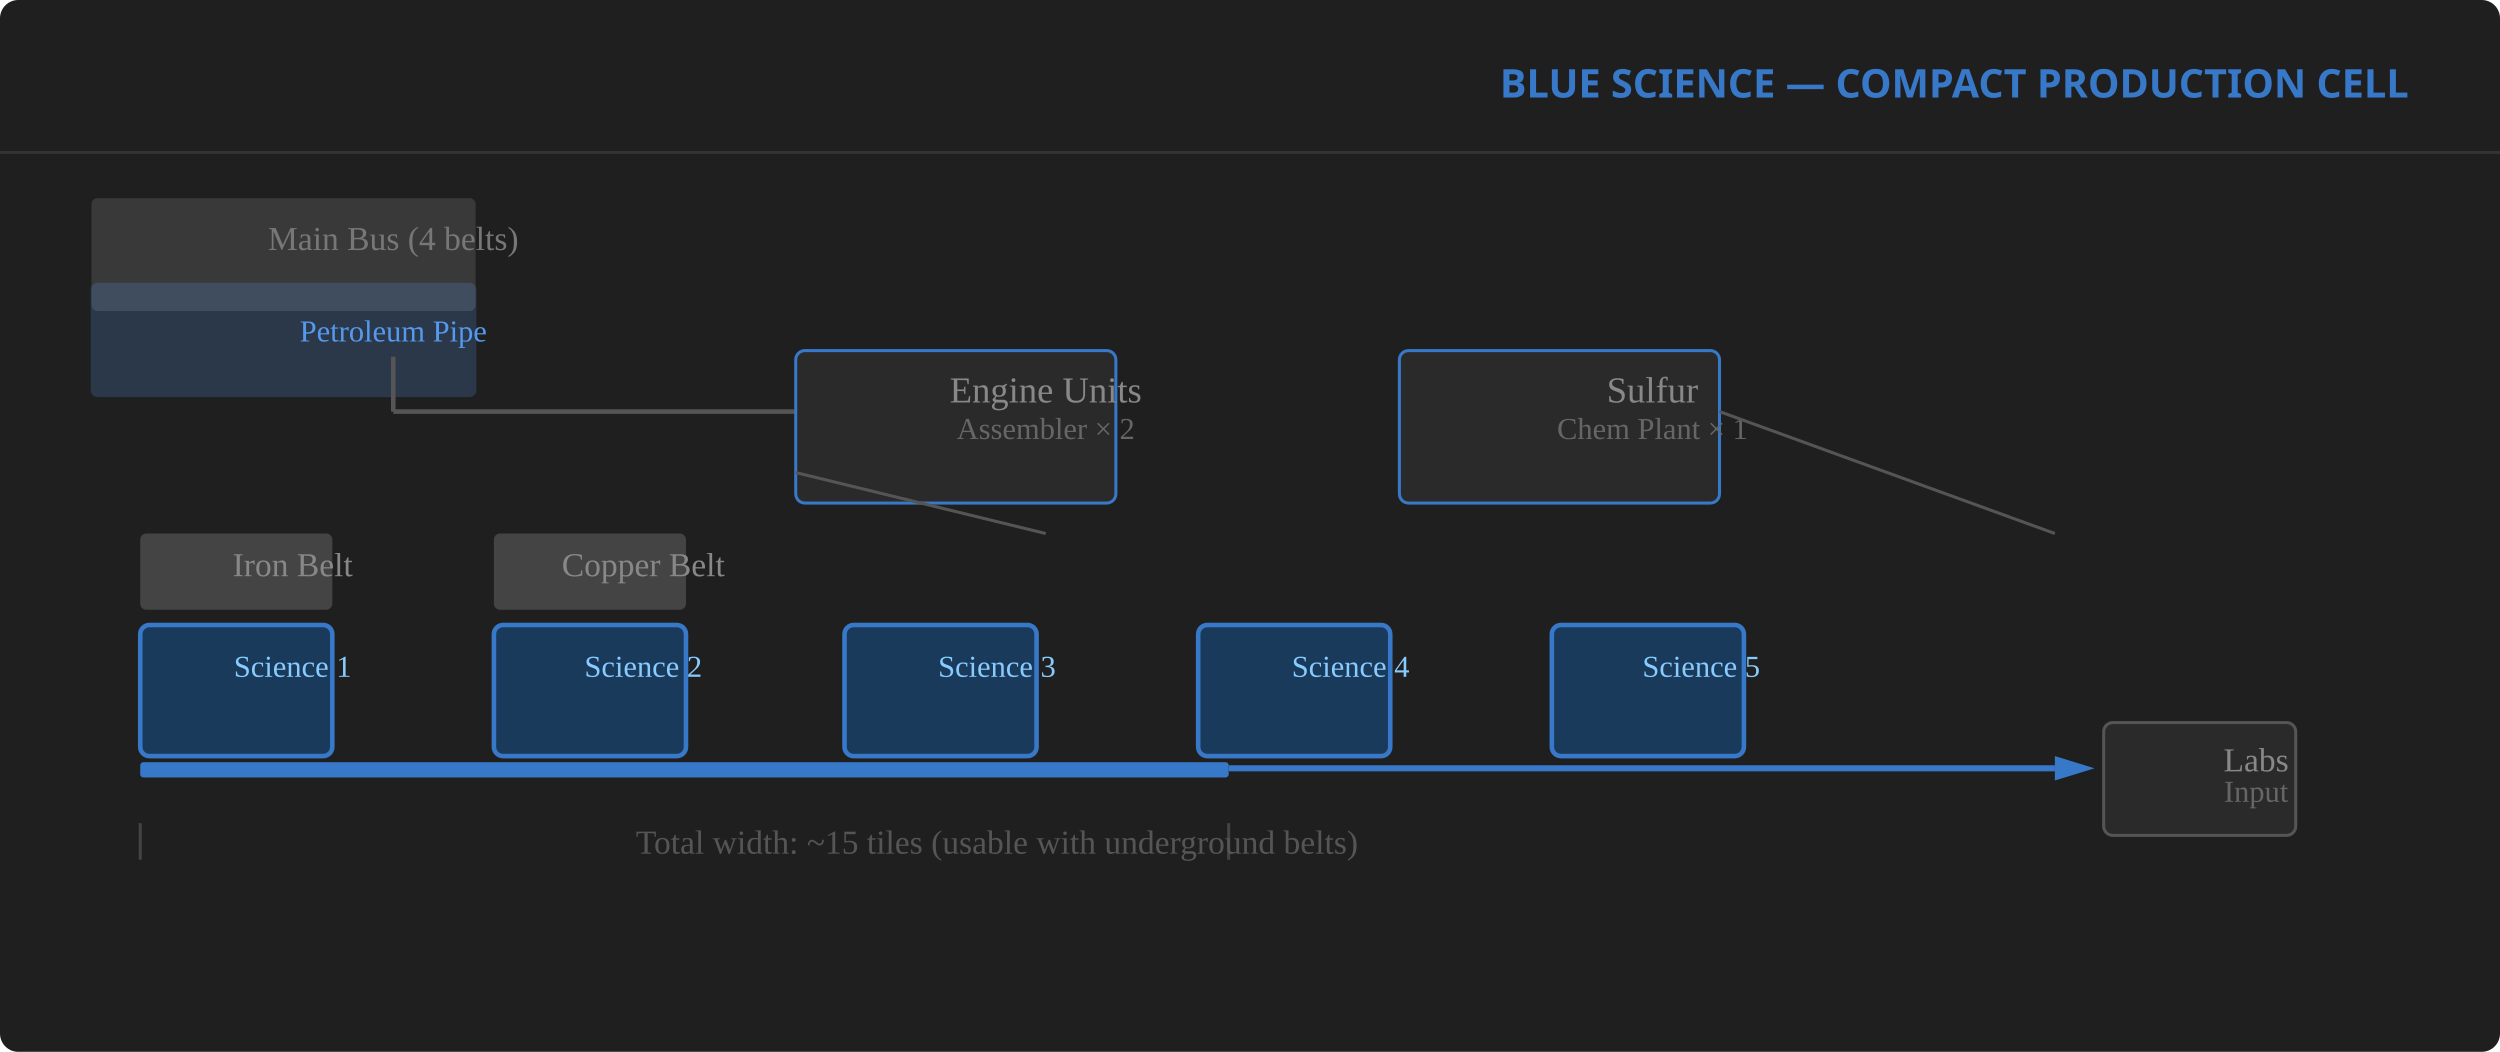
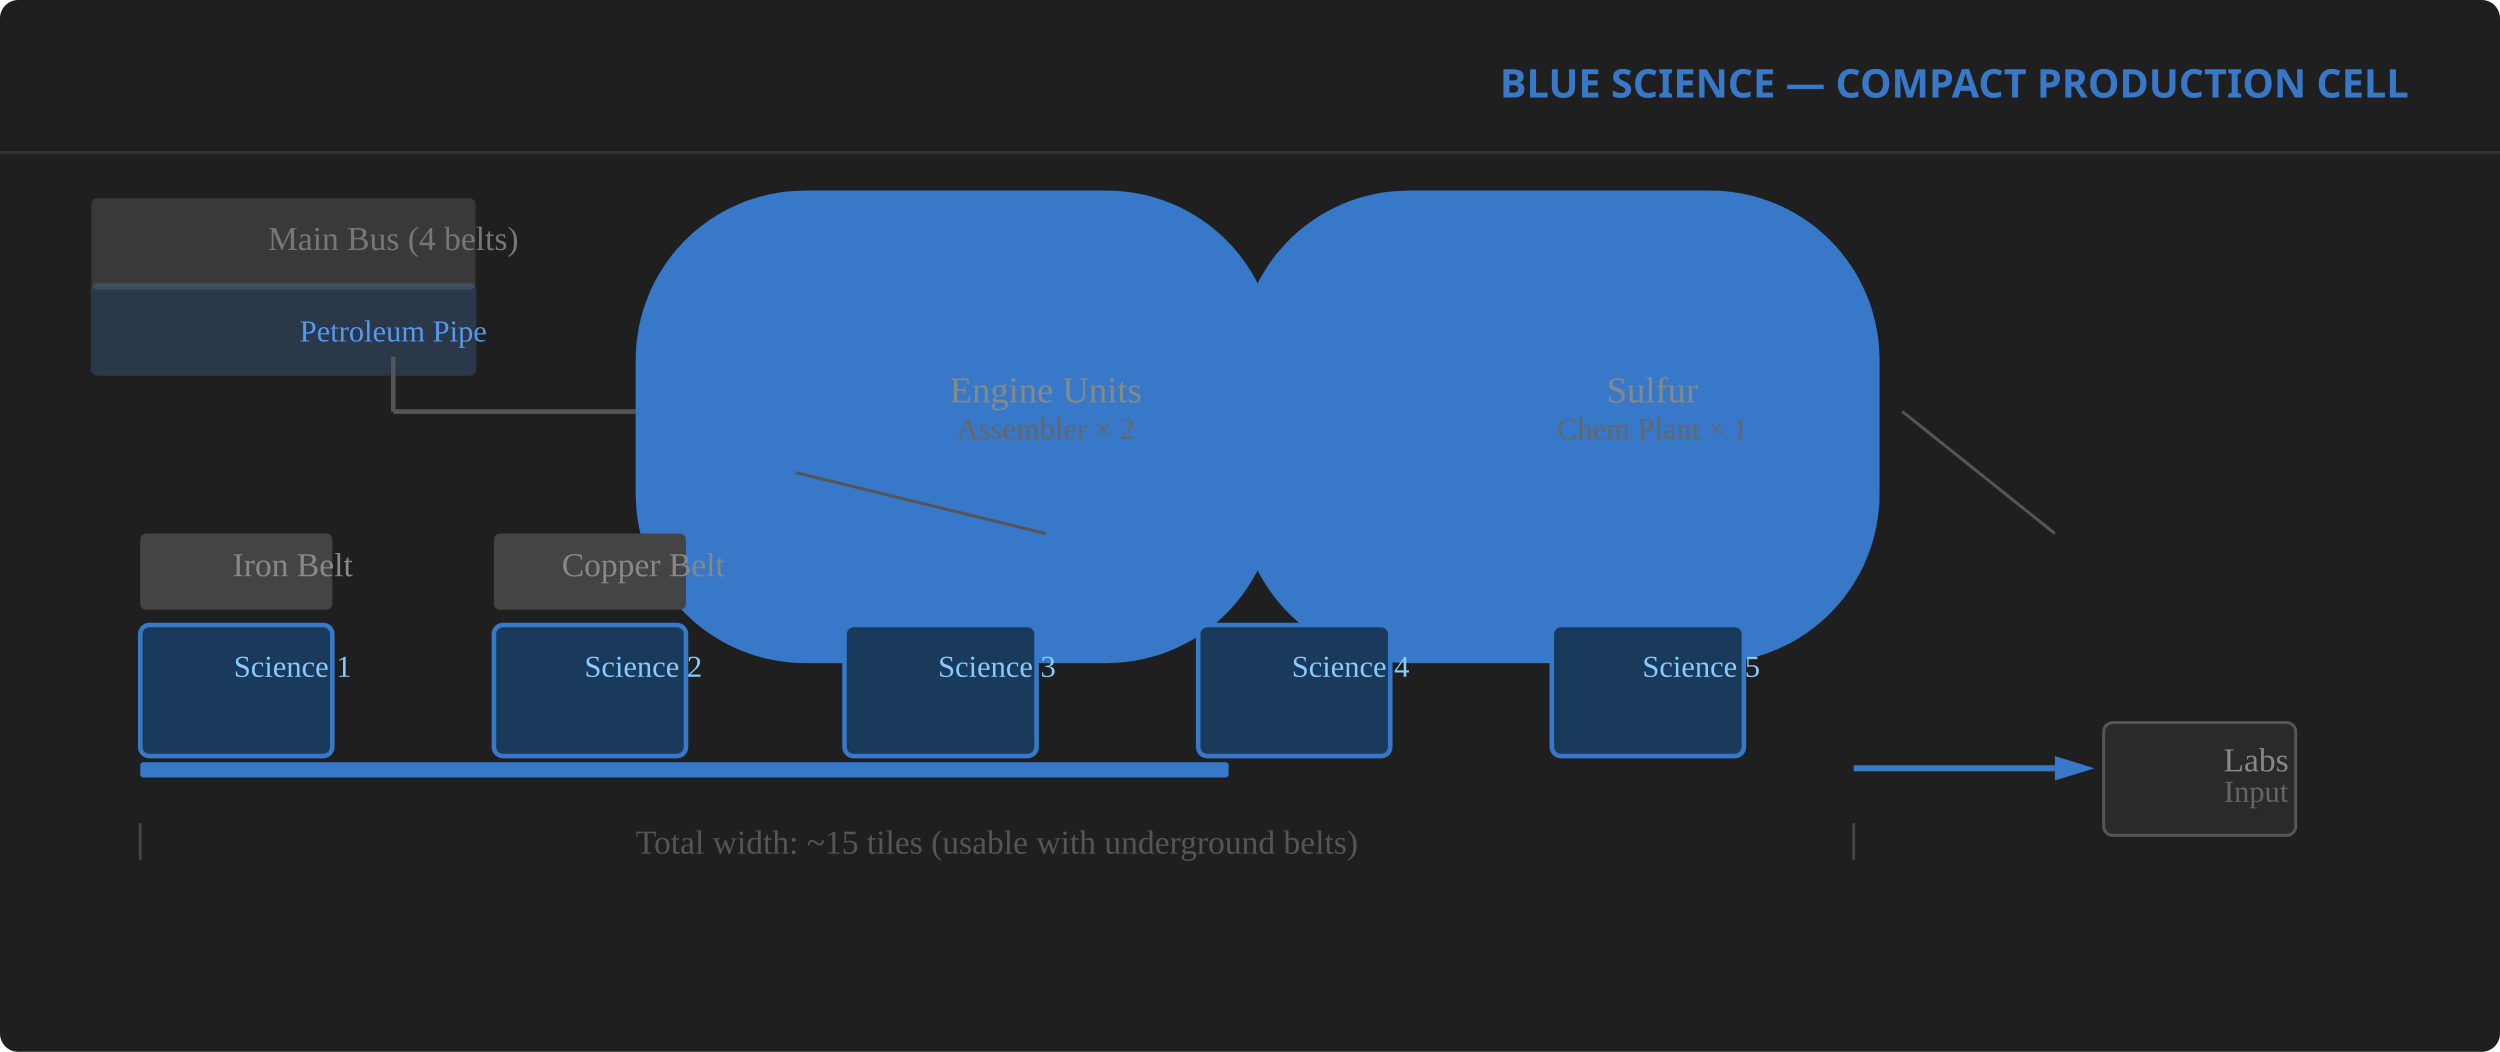
<svg xmlns="http://www.w3.org/2000/svg" viewBox="0 0 820 345" width="820" height="345">
  <defs>
    <filter id="g">
      <feGaussianBlur stdDeviation="2" result="b" />
      <feMerge>
        <feMergeNode in="b" />
        <feMergeNode in="SourceGraphic" />
      </feMerge>
    </filter>
  </defs>
  <rect width="820" height="345" fill="#1f1f1f" rx="6" />
  <line x1="0" y1="50" x2="820" y2="50" stroke="#333" />
  <text x="641" y="32" text-anchor="middle" font-family="Orbitron,sans-serif" font-size="13" font-weight="900" fill="#3778c8">BLUE SCIENCE — COMPACT PRODUCTION CELL</text>
-   <rect x="30" y="65" width="126" height="37" rx="2" fill="#777" opacity="0.3" />
+   <rect x="30" y="65" width="126" height="30" rx="2" fill="#777" opacity="0.3" />
  <text x="129" y="82" text-anchor="middle" font-size="11" fill="#777">Main Bus (4 belts)</text>
-   <rect x="30" y="93" width="126" height="37" rx="2" fill="#5599ee" opacity="0.2" stroke="#5599ee" stroke-width="0.5" />
+   <rect x="30" y="93" width="126" height="30" rx="2" fill="#5599ee" opacity="0.2" stroke="#5599ee" stroke-width="0.5" />
  <text x="129" y="112" text-anchor="middle" font-size="10" fill="#5599ee">Petroleum Pipe</text>
  <line x1="129" y1="117" x2="129" y2="135" stroke="#555" stroke-width="1.5" />
  <line x1="129" y1="135" x2="261" y2="135" stroke="#555" stroke-width="1.5" />
-   <rect x="261" y="115" width="105" height="50" rx="3" fill="#2a2a2a" stroke="#3778c8" stroke-width="1" />
+   <rect x="261" y="115" width="105" height="50" rx="3" fill="#2a2a2a" stroke="#3778c8" stroke-width="105" />
  <text x="343" y="132" text-anchor="middle" font-size="12" fill="#888">Engine Units</text>
  <text x="343" y="144" text-anchor="middle" font-size="10" fill="#666">Assembler × 2</text>
-   <rect x="459" y="115" width="105" height="50" rx="3" fill="#2a2a2a" stroke="#3778c8" stroke-width="1" />
+   <rect x="459" y="115" width="105" height="50" rx="3" fill="#2a2a2a" stroke="#3778c8" stroke-width="105" />
  <text x="542" y="132" text-anchor="middle" font-size="12" fill="#888">Sulfur</text>
  <text x="542" y="144" text-anchor="middle" font-size="10" fill="#666">Chem Plant × 1</text>
  <line x1="261" y1="155" x2="343" y2="175" stroke="#555" stroke-width="1" />
-   <line x1="564" y1="135" x2="674" y2="175" stroke="#555" stroke-width="1" />
+   <line x1="624" y1="135" x2="674" y2="175" stroke="#555" stroke-width="1" />
  <rect x="46" y="175" width="63" height="25" rx="2" fill="#444" />
  <text x="96" y="189" text-anchor="middle" font-size="11" fill="#888">Iron Belt</text>
  <rect x="162" y="175" width="63" height="25" rx="2" fill="#444" />
  <text x="211" y="189" text-anchor="middle" font-size="11" fill="#888">Copper Belt</text>
  <rect x="46" y="205" width="63" height="43" rx="3" fill="#1a3a5c" stroke="#3778c8" stroke-width="1.5" />
  <text x="96" y="222" text-anchor="middle" font-size="10" fill="#88ccff">Science 1</text>
  <rect x="162" y="205" width="63" height="43" rx="3" fill="#1a3a5c" stroke="#3778c8" stroke-width="1.5" />
  <text x="211" y="222" text-anchor="middle" font-size="10" fill="#88ccff">Science 2</text>
  <rect x="277" y="205" width="63" height="43" rx="3" fill="#1a3a5c" stroke="#3778c8" stroke-width="1.5" />
  <text x="327" y="222" text-anchor="middle" font-size="10" fill="#88ccff">Science 3</text>
  <rect x="393" y="205" width="63" height="43" rx="3" fill="#1a3a5c" stroke="#3778c8" stroke-width="1.5" />
  <text x="443" y="222" text-anchor="middle" font-size="10" fill="#88ccff">Science 4</text>
  <rect x="509" y="205" width="63" height="43" rx="3" fill="#1a3a5c" stroke="#3778c8" stroke-width="1.5" />
  <text x="558" y="222" text-anchor="middle" font-size="10" fill="#88ccff">Science 5</text>
  <rect x="46" y="250" width="357" height="5" rx="1" fill="#3778c8" />
-   <line x1="403" y1="252" x2="674" y2="252" stroke="#3778c8" stroke-width="2" />
+   <line x1="608" y1="252" x2="674" y2="252" stroke="#3778c8" stroke-width="2" />
  <polygon points="674,248 687,252 674,256" fill="#3778c8" />
  <rect x="690" y="237" width="63" height="37" rx="3" fill="#2a2a2a" stroke="#555" />
  <text x="740" y="253" text-anchor="middle" font-size="11" fill="#888">Labs</text>
  <text x="740" y="263" text-anchor="middle" font-size="10" fill="#666">Input</text>
  <line x1="46" y1="270" x2="46" y2="282" stroke="#444" stroke-width="1" />
-   <line x1="403" y1="270" x2="403" y2="282" stroke="#444" stroke-width="1" />
+   <line x1="608" y1="270" x2="608" y2="282" stroke="#444" stroke-width="1" />
  <text x="327" y="280" text-anchor="middle" font-size="11" fill="#555">Total width: ~15 tiles (usable with underground belts)</text>
</svg>
